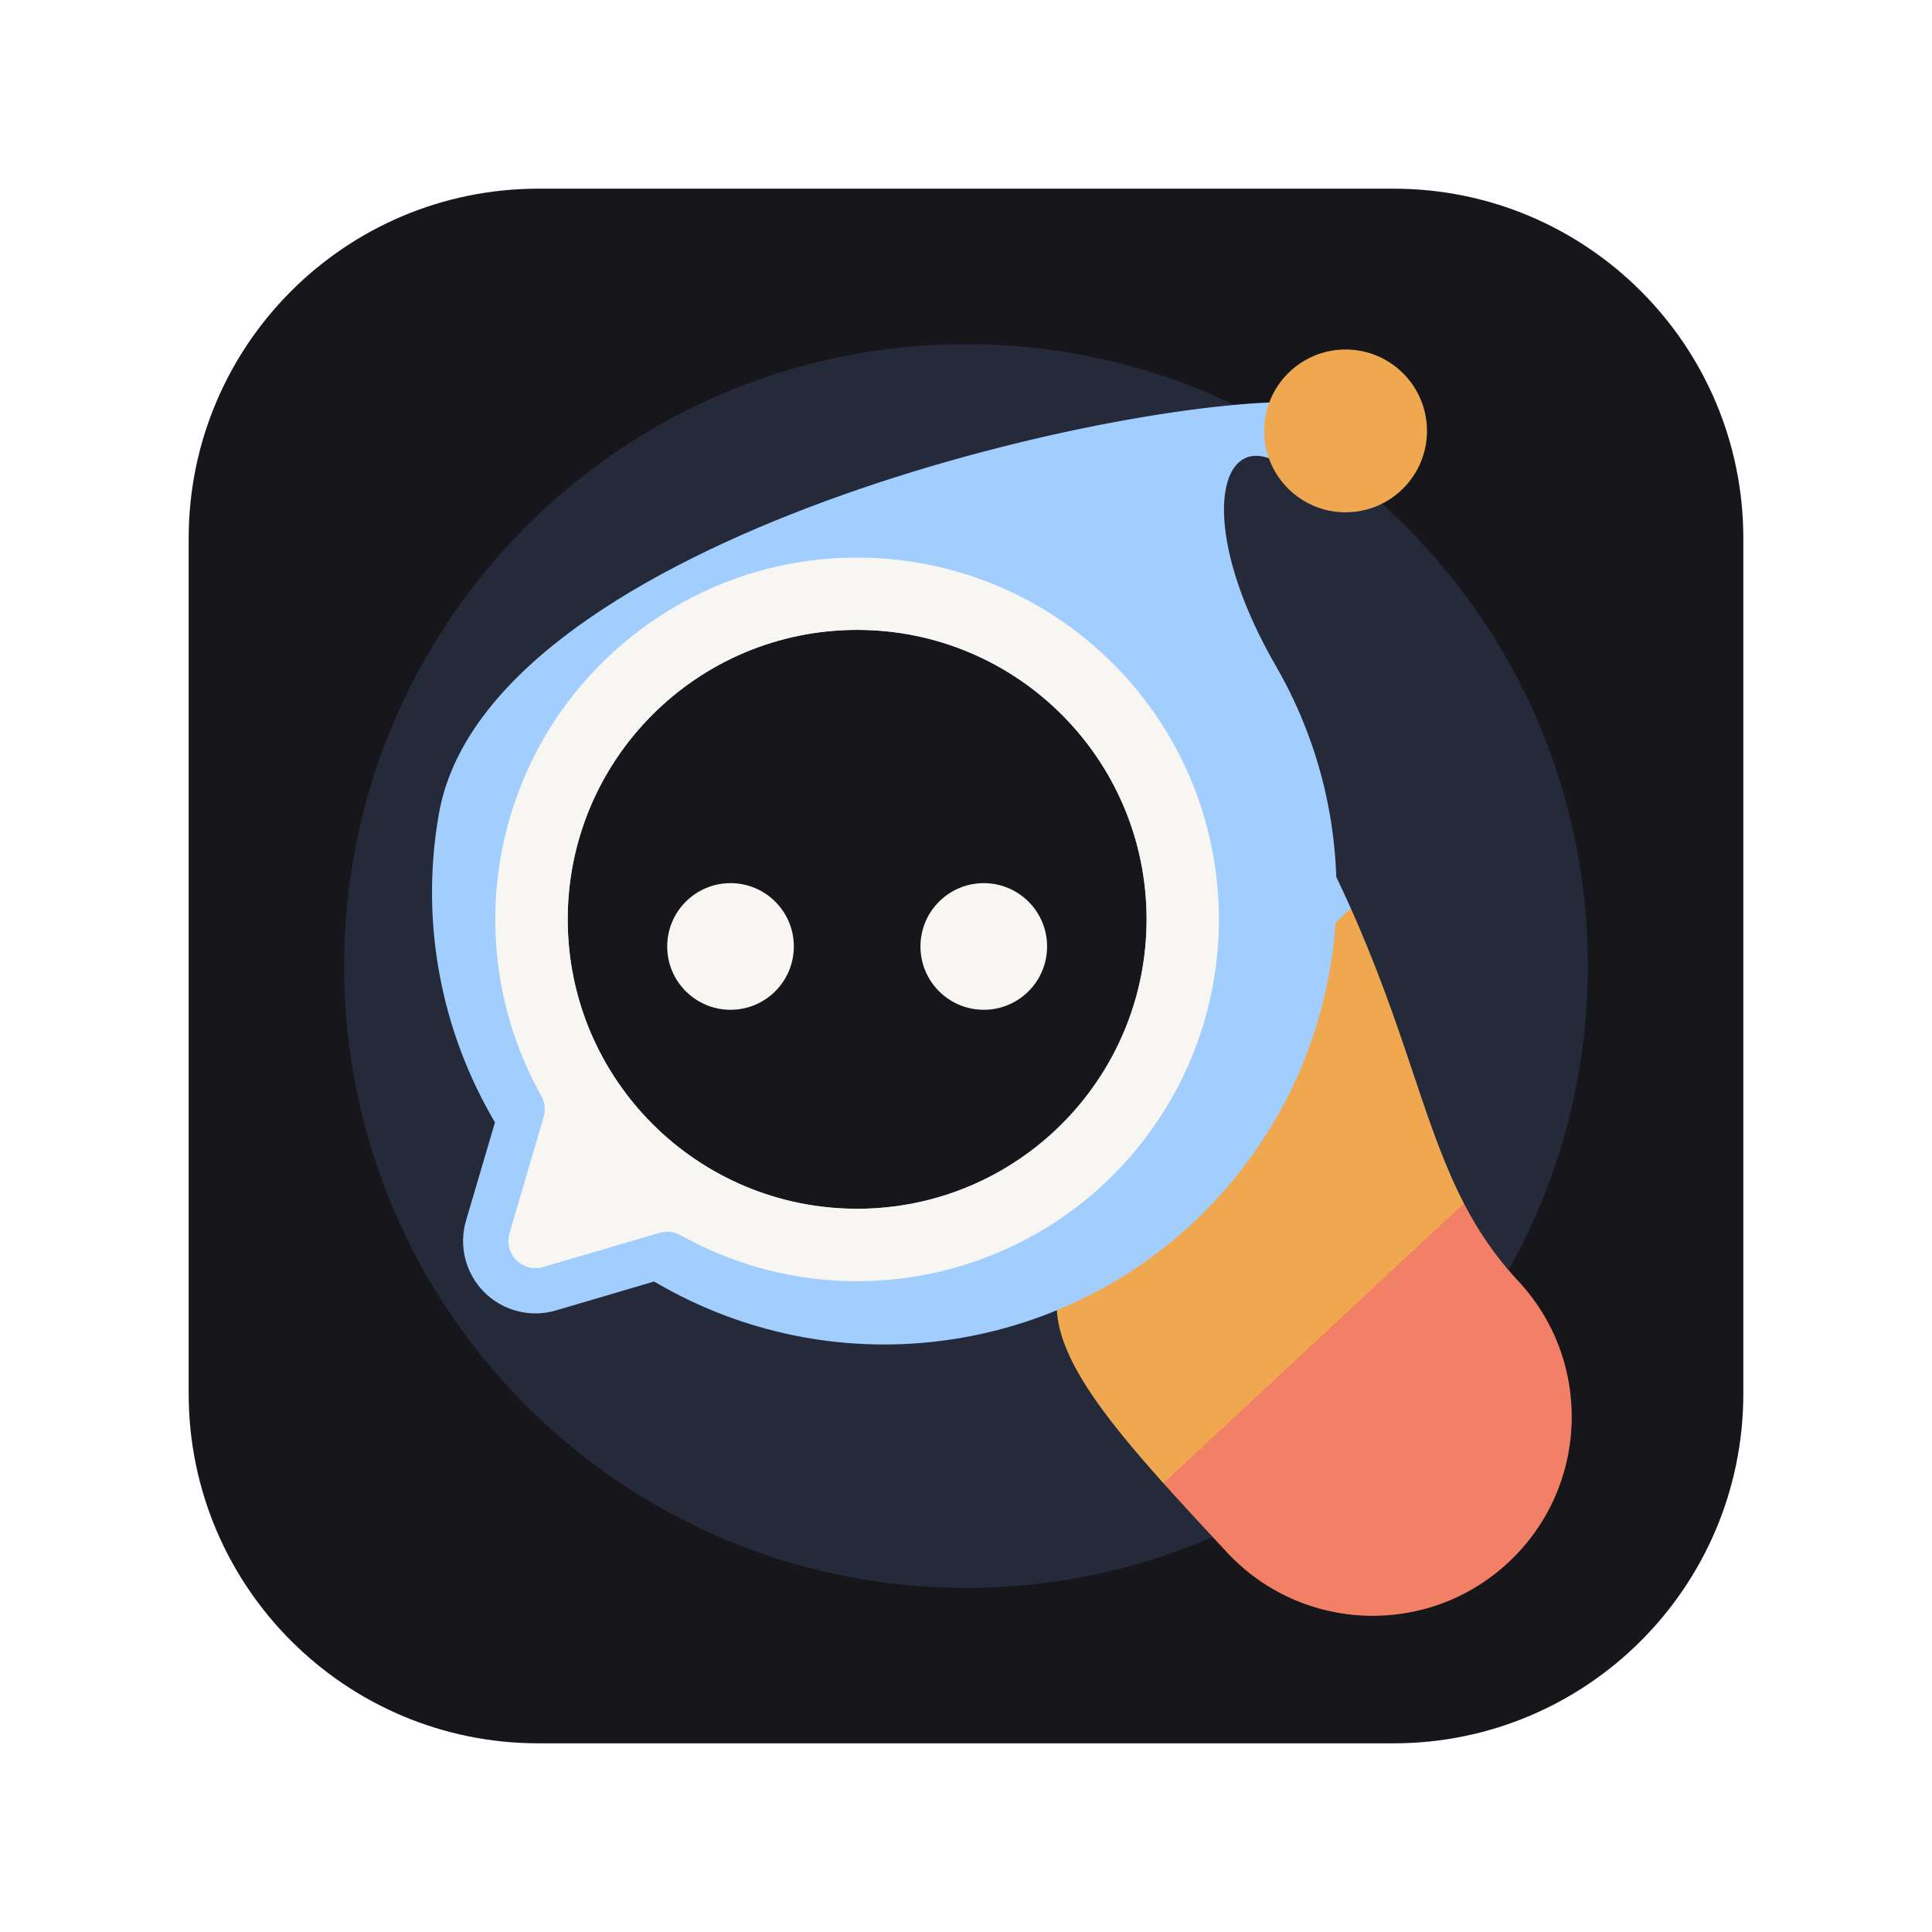
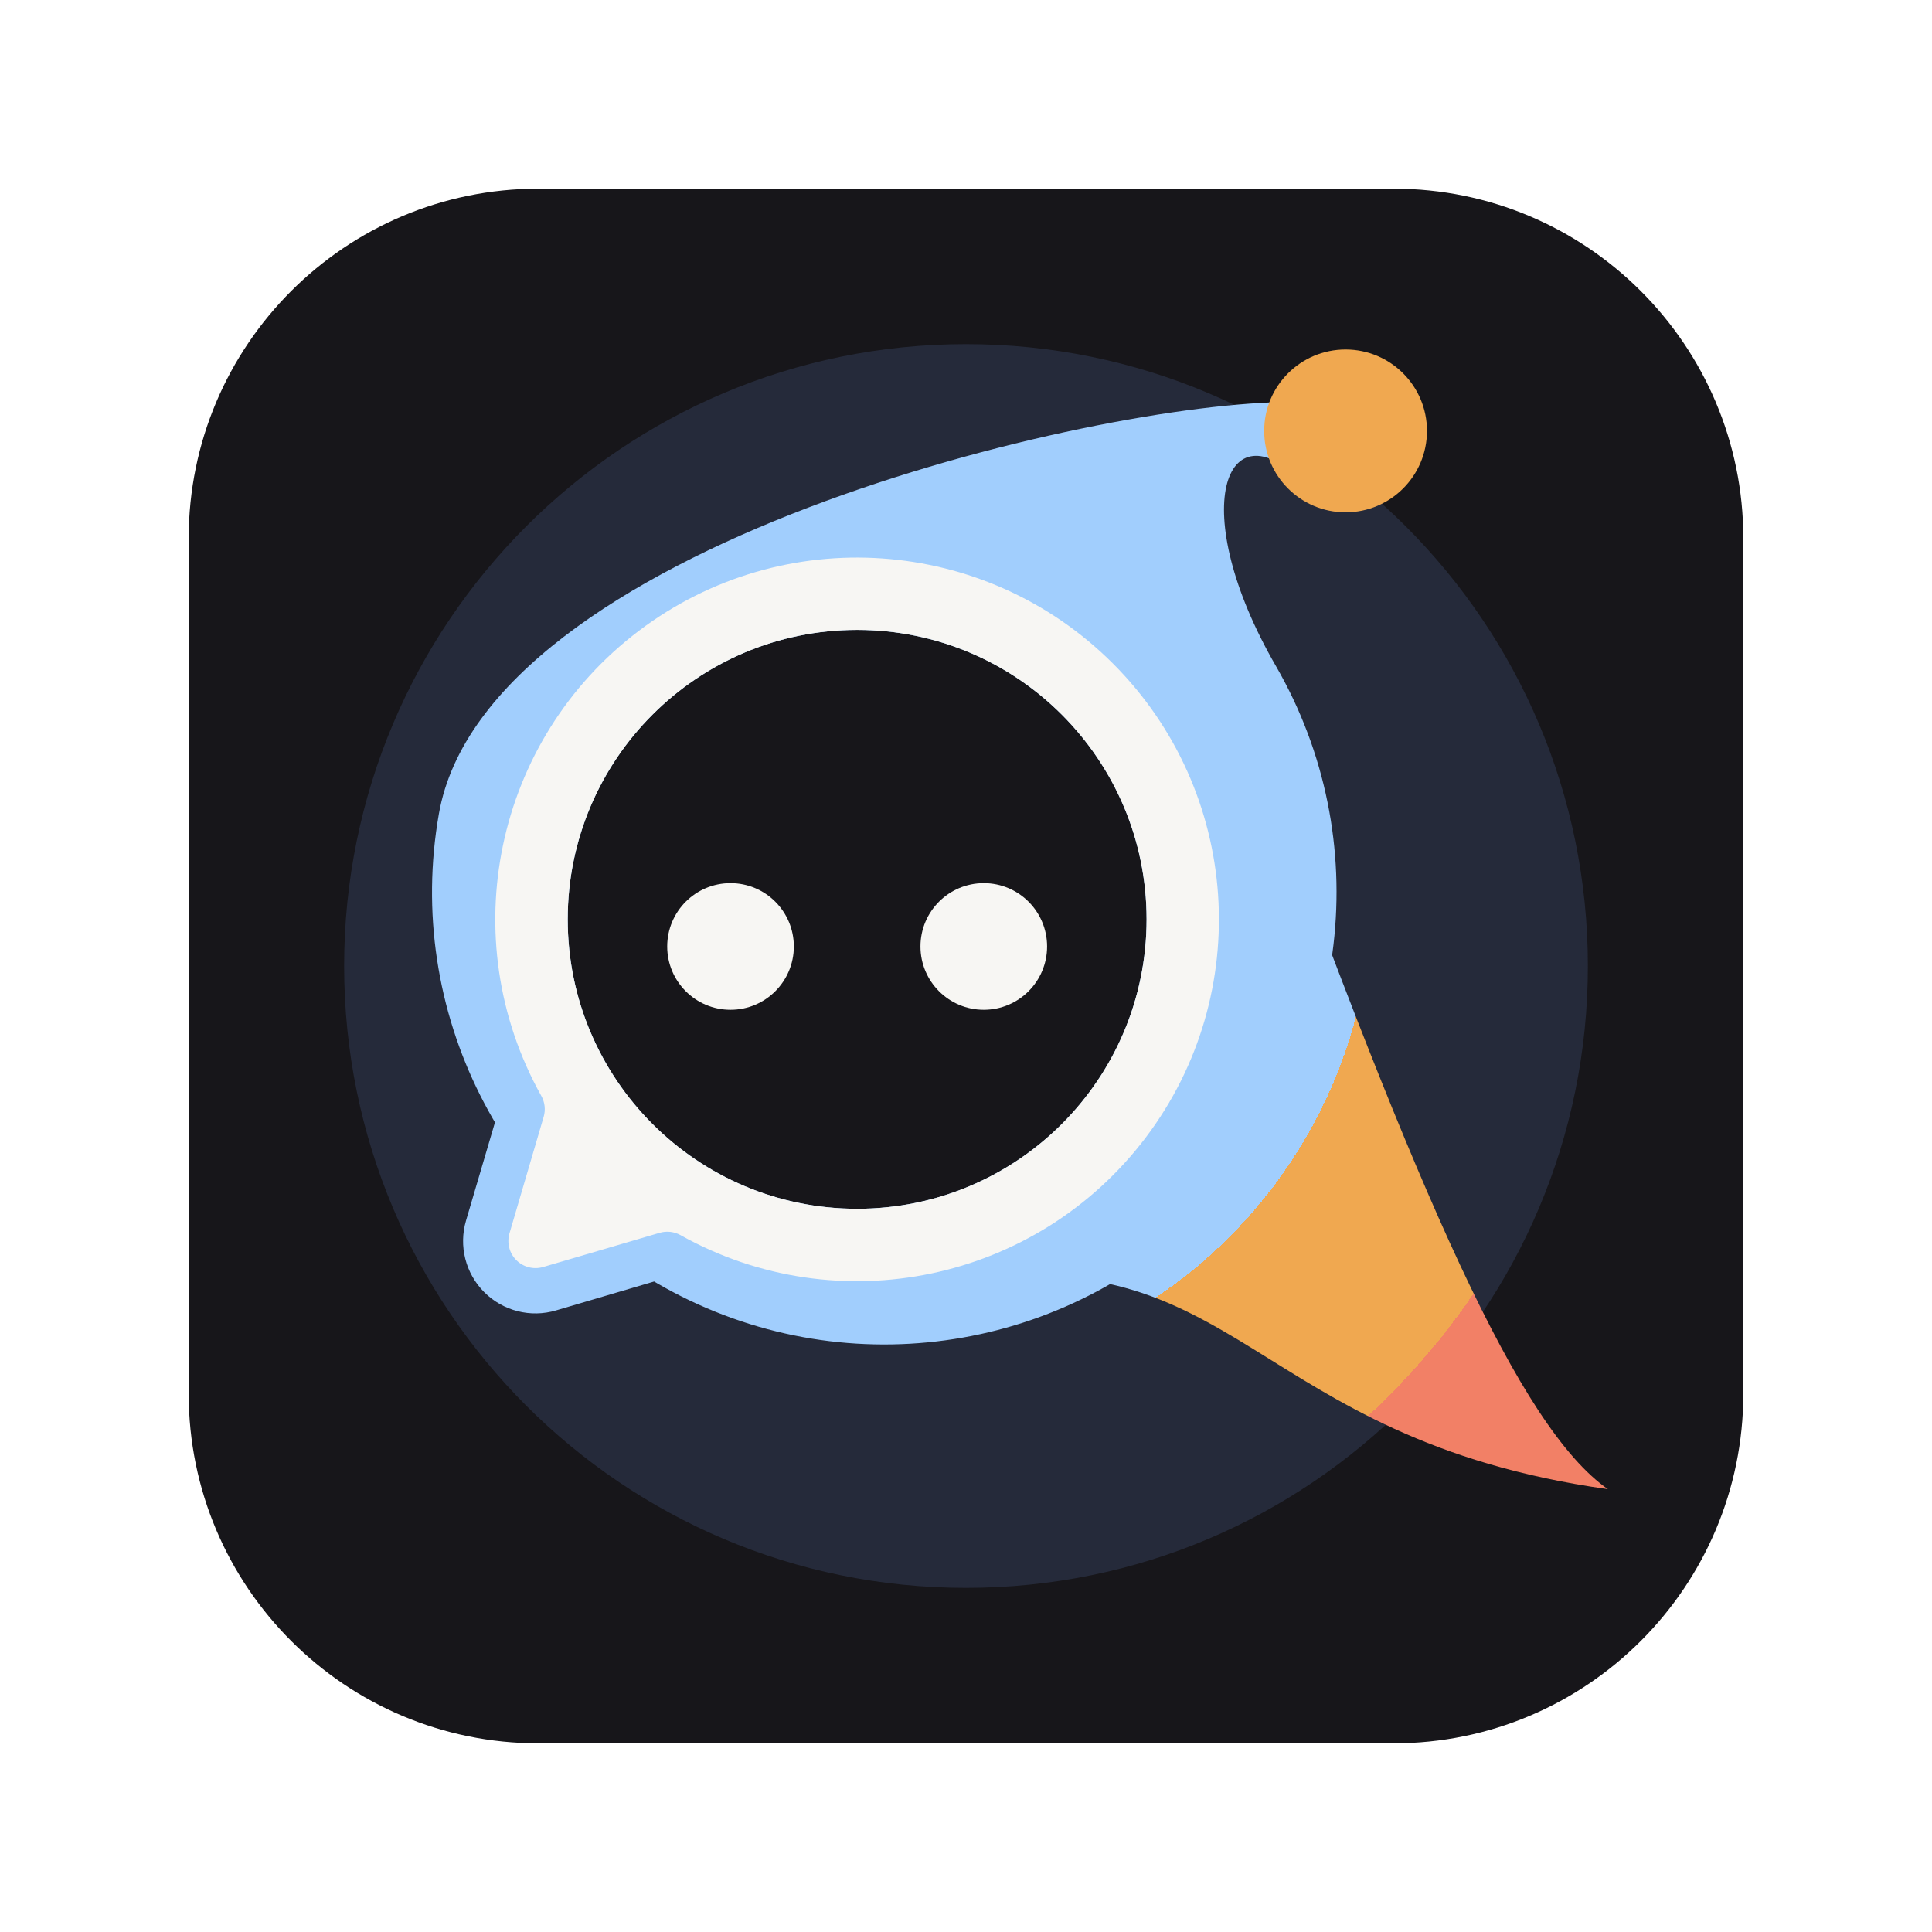
<svg xmlns="http://www.w3.org/2000/svg" viewBox="0 0 1024 1024" width="1024" height="1024">
  <defs>
    <clipPath id="plate">
      <rect x="100" y="100" width="824" height="824" rx="185.4" />
    </clipPath>
-     <linearGradient id="comet" gradientUnits="userSpaceOnUse" x1="32.5" y1="31.5" x2="67" y2="68.55">
+     <radialGradient id="comet" gradientUnits="userSpaceOnUse" cx="32.5" cy="31.5" r="51.86">
      <stop offset="0" stop-color="#a1cefd" />
-       <stop offset="0.36" stop-color="#a1cefd" />
-       <stop offset="0.36" stop-color="#f0a850" />
-       <stop offset="0.68" stop-color="#f0a850" />
-       <stop offset="0.68" stop-color="#f28066" />
+       <stop offset="0.52" stop-color="#a1cefd" />
+       <stop offset="0.52" stop-color="#f0a850" />
+       <stop offset="0.76" stop-color="#f0a850" />
+       <stop offset="0.76" stop-color="#f28066" />
      <stop offset="1" stop-color="#f28066" />
-     </linearGradient>
+     </radialGradient>
  </defs>
  <rect x="100" y="100" width="824" height="824" rx="185.4" fill="#17161a" />
  <circle cx="512" cy="512" r="329.6" fill="#252a3a" />
  <g clip-path="url(#plate)">
    <g transform="translate(157.08 170.86) scale(9.588)">
-       <path fill="url(#comet)" d="M50.52 18.88C63.14 36.9 60.74 45.69 67.55 53A11 11 0 0 1 51.45 68C43.27 59.21 38.57 54.11 45.12 49.52Z" />
+       <path fill="url(#comet)" d="M53.17 23.98C62.07 48.41 67.59 61.06 72.5 64.5C52.69 61.72 52.08 50.39 36.32 53.17Z" />
      <path fill="#a1cefd" d="M7.88 27.16C10.48 12.39 44 4.4 55 4.4L55.6 8.8C51.36 4.56 49.15 10.34 54.15 19A25 25 0 1 1 7.88 27.16ZM31 33L21.41 52.54L14.35 54.62A4 4 0 0 1 9.38 49.65L11.46 42.59Z" />
      <path fill="#17161a" d="M47 33A16 16 0 1 1 15 33A16 16 0 1 1 47 33Z" />
      <path fill="#f7f6f3" fill-rule="evenodd" d="M13.54 42.76A20 20 0 1 1 21.24 50.46A1.5 1.5 0 0 0 20.08 50.33L13.64 52.22A1.5 1.5 0 0 1 11.78 50.36L13.67 43.92A1.5 1.5 0 0 0 13.54 42.76ZM47 33A16 16 0 1 0 15 33A16 16 0 1 0 47 33Z" />
      <path fill="#f7f6f3" d="M27.5 34.5A3.5 3.5 0 1 1 20.5 34.5A3.5 3.5 0 1 1 27.5 34.5ZM41.5 34.5A3.5 3.5 0 1 1 34.5 34.5A3.5 3.5 0 1 1 41.5 34.5Z" />
      <path fill="#f0a850" d="M62.5 6A4.5 4.5 0 1 1 53.5 6A4.5 4.5 0 1 1 62.5 6Z" />
    </g>
  </g>
</svg>
